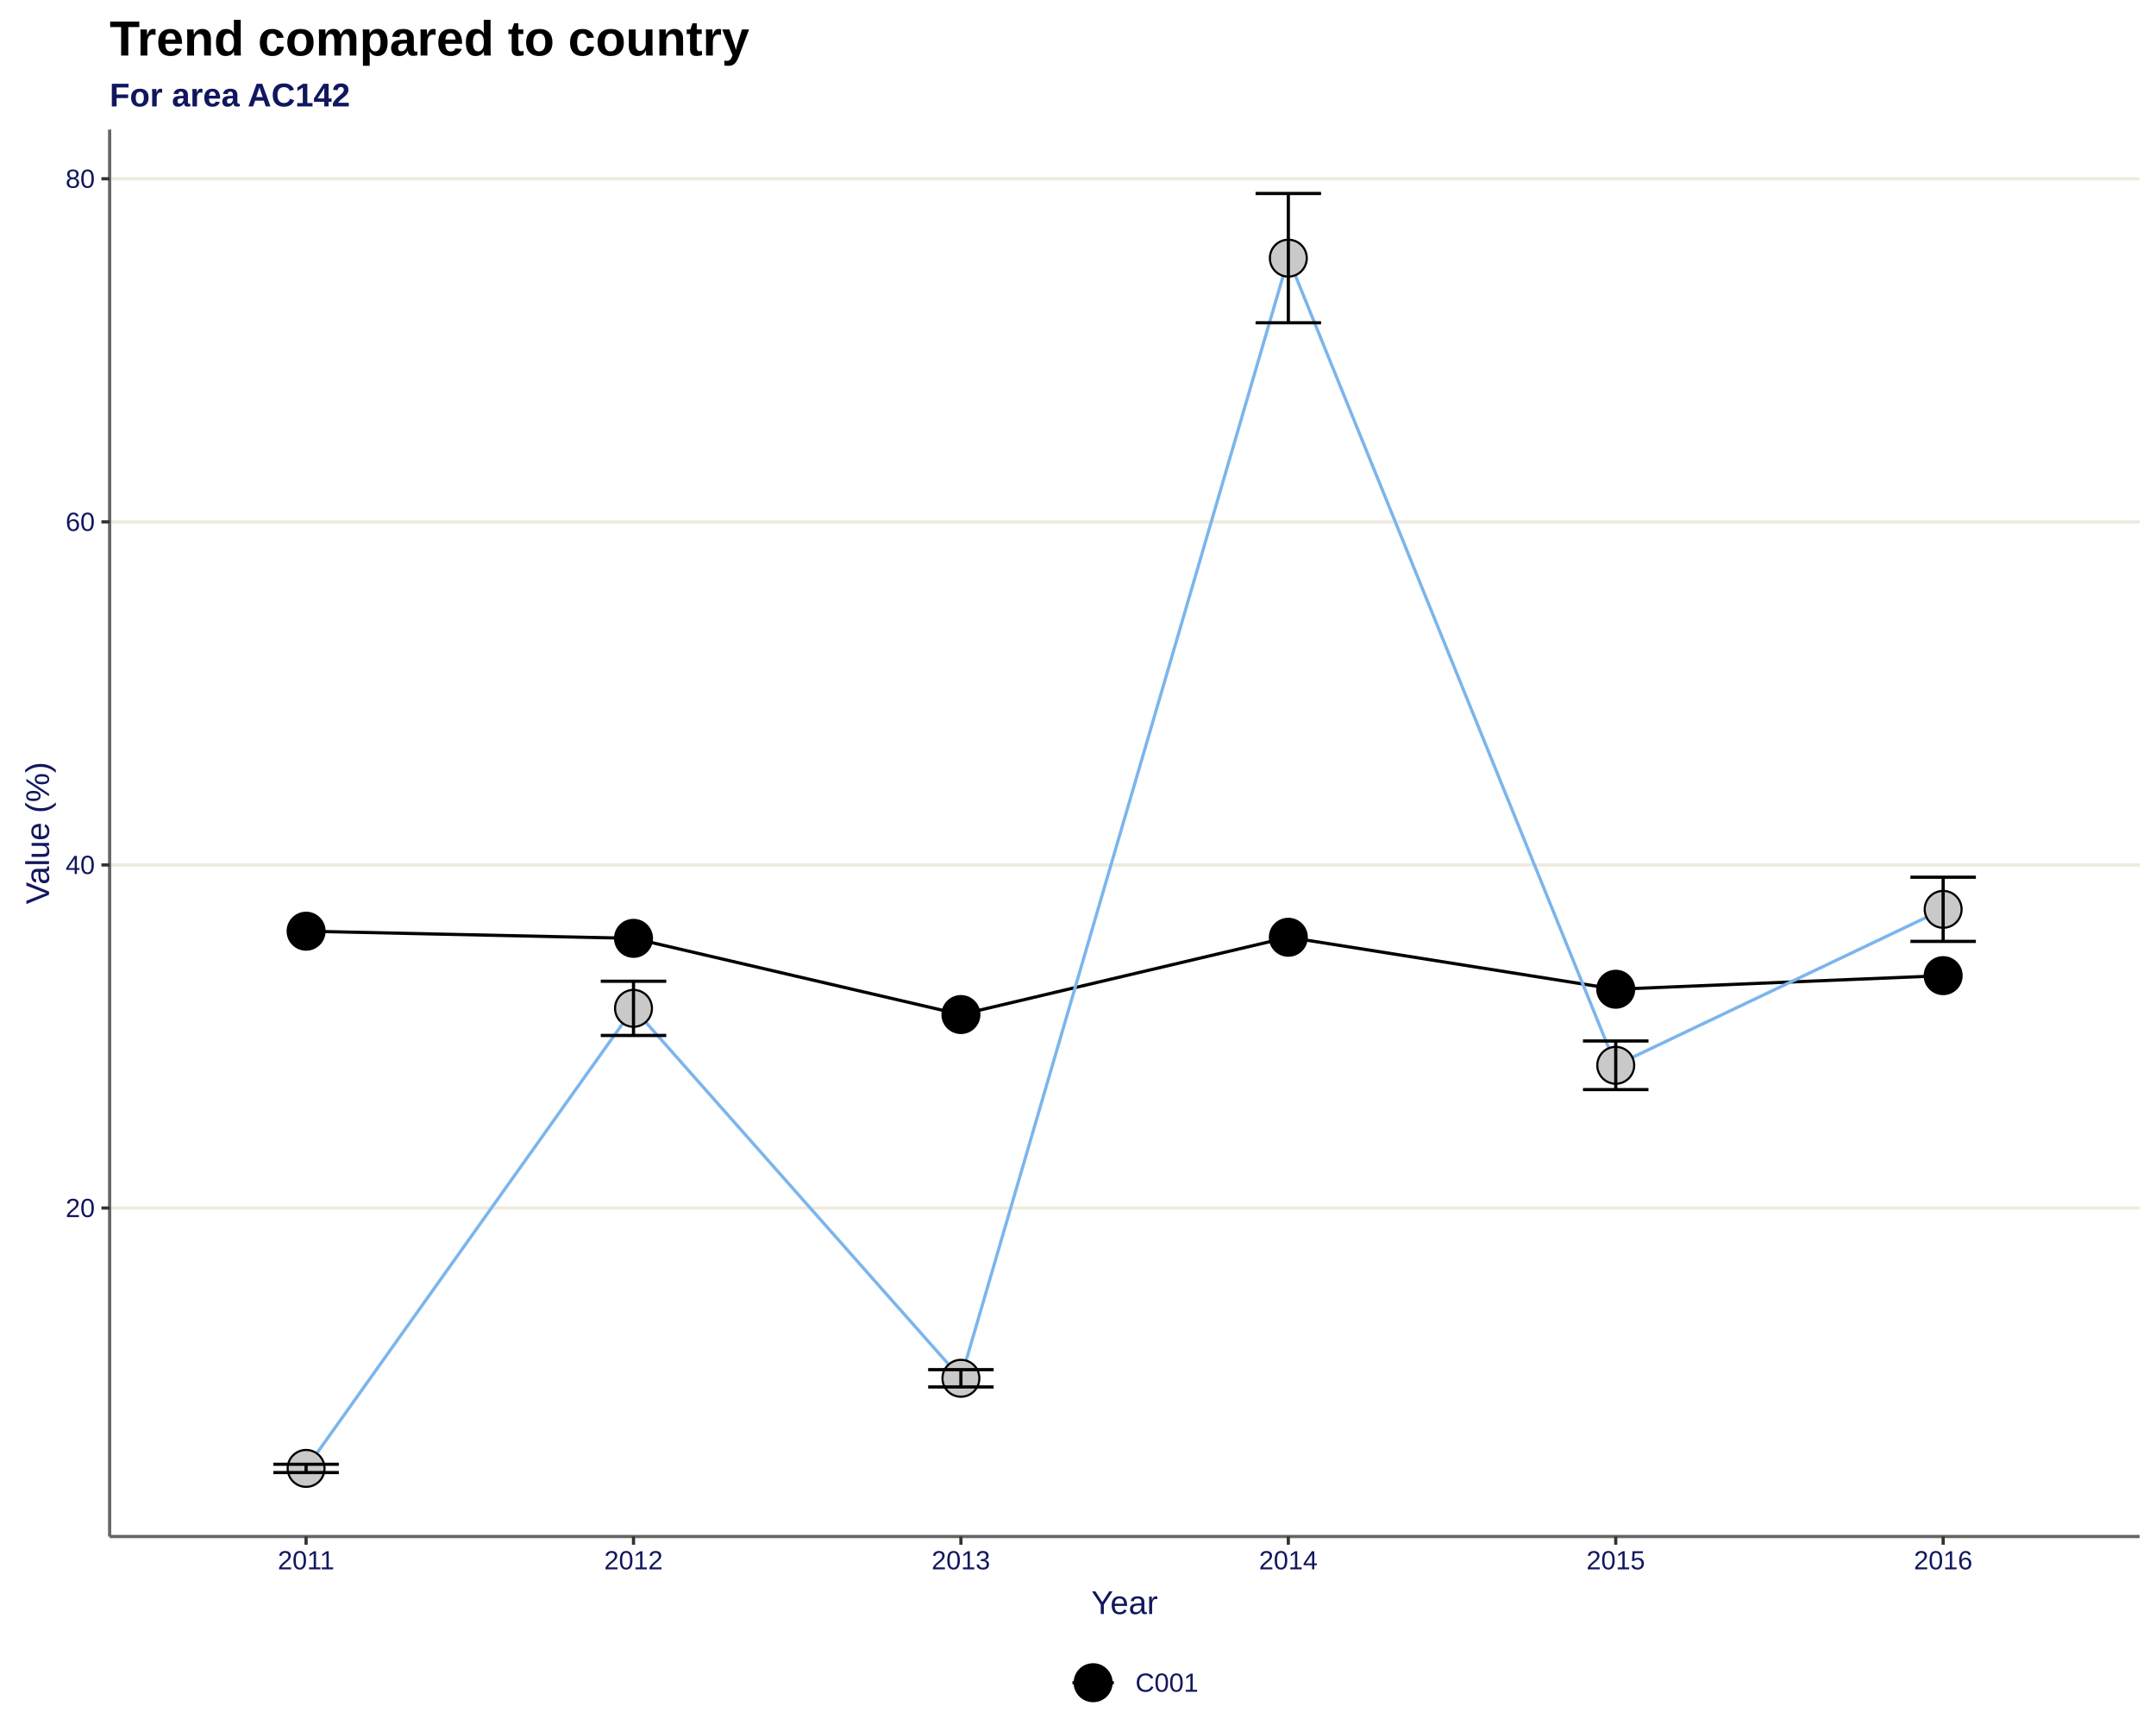
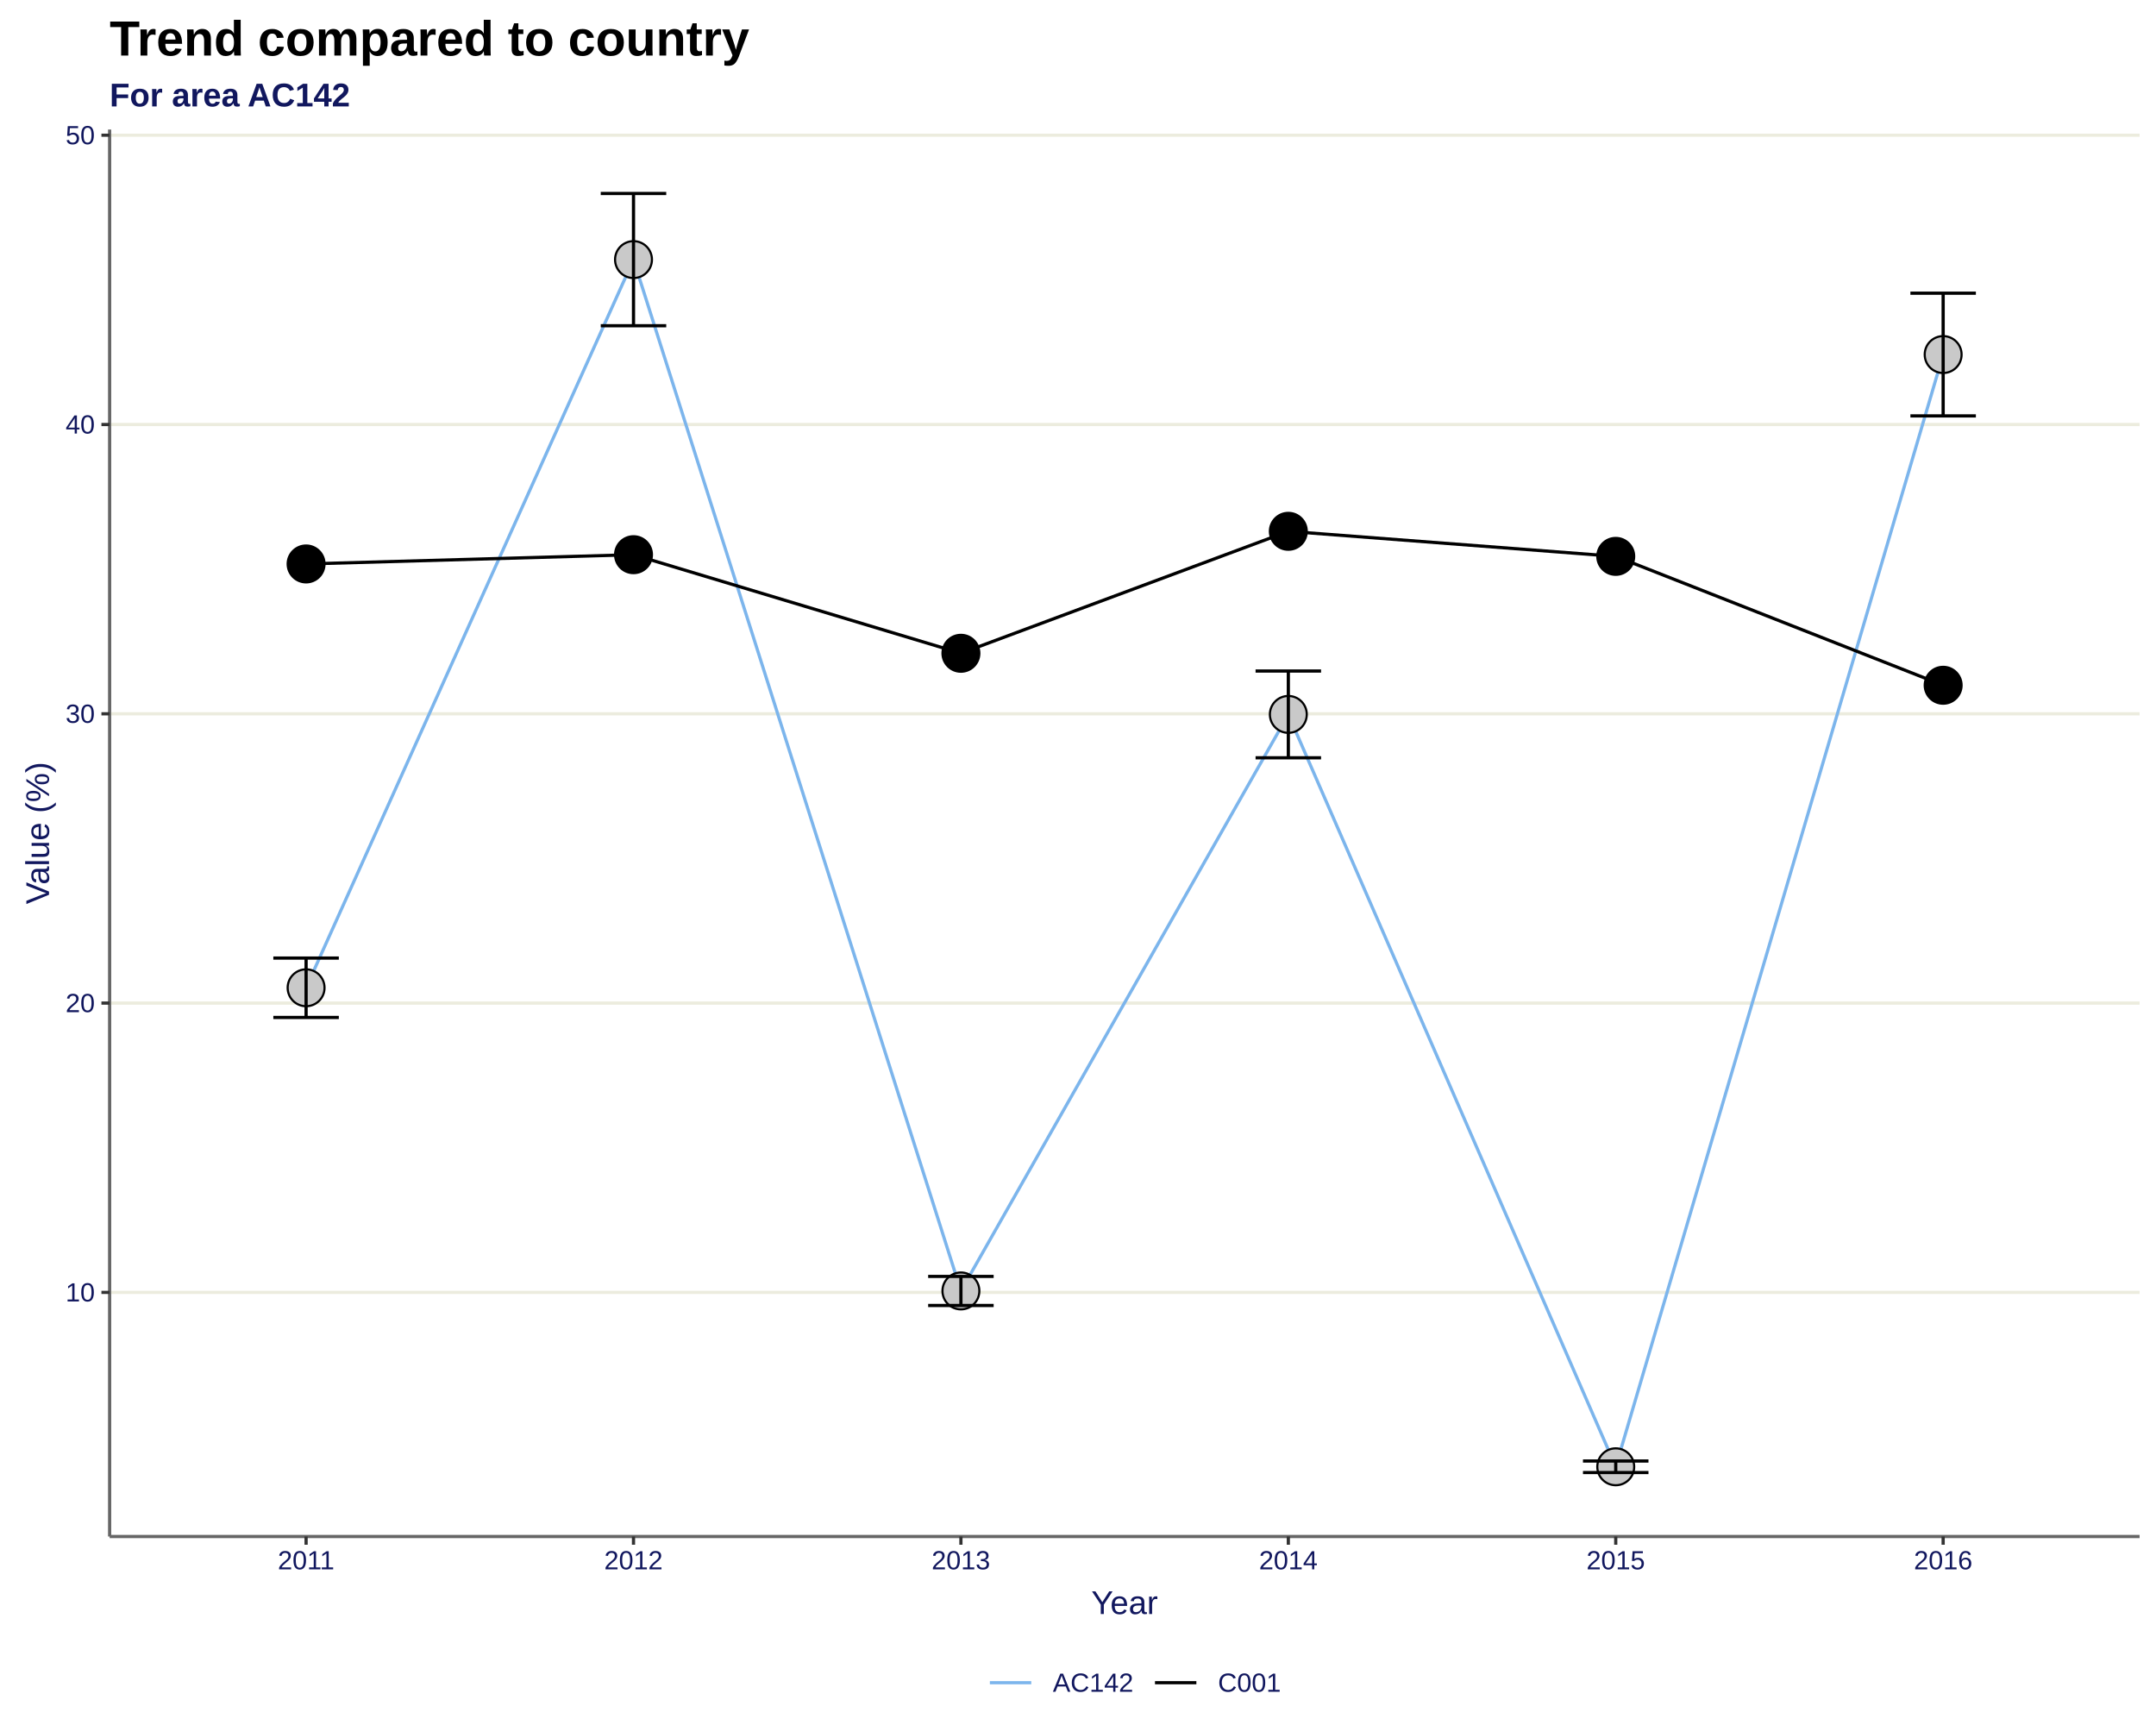
<svg xmlns="http://www.w3.org/2000/svg" viewBox="0 0 720.00 576.00">
  <defs>
    <style type="text/css">
    line, polyline, polygon, path, rect, circle {
      fill: none;
      stroke: #000000;
      stroke-linecap: round;
      stroke-linejoin: round;
      stroke-miterlimit: 10.00;
    }
  </style>
  </defs>
  <rect width="100%" height="100%" style="stroke: none; fill: #FFFFFF;" />
  <defs>
    <clipPath id="cpMzYuNjF8NzE0LjUyfDUxMy4wNnw0My4yNg==">
      <rect x="36.61" y="43.26" width="677.91" height="469.80" />
    </clipPath>
  </defs>
-   <polyline points="36.61,403.38 714.52,403.38 " style="stroke-width: 1.07; stroke: #ECECDE; stroke-linecap: butt;" clip-path="url(#cpMzYuNjF8NzE0LjUyfDUxMy4wNnw0My4yNg==)" />
-   <polyline points="36.61,288.82 714.52,288.82 " style="stroke-width: 1.07; stroke: #ECECDE; stroke-linecap: butt;" clip-path="url(#cpMzYuNjF8NzE0LjUyfDUxMy4wNnw0My4yNg==)" />
-   <polyline points="36.61,174.26 714.52,174.26 " style="stroke-width: 1.07; stroke: #ECECDE; stroke-linecap: butt;" clip-path="url(#cpMzYuNjF8NzE0LjUyfDUxMy4wNnw0My4yNg==)" />
-   <polyline points="36.61,59.69 714.52,59.69 " style="stroke-width: 1.07; stroke: #ECECDE; stroke-linecap: butt;" clip-path="url(#cpMzYuNjF8NzE0LjUyfDUxMy4wNnw0My4yNg==)" />
-   <polyline points="102.22,310.94 211.56,313.33 320.90,338.77 430.24,312.97 539.58,330.32 648.92,325.78 " style="stroke-width: 1.07; stroke-linecap: butt;" clip-path="url(#cpMzYuNjF8NzE0LjUyfDUxMy4wNnw0My4yNg==)" />
-   <circle cx="102.22" cy="310.94" r="4.62pt" style="stroke-width: 0.71; fill: #000000;" clip-path="url(#cpMzYuNjF8NzE0LjUyfDUxMy4wNnw0My4yNg==)" />
-   <circle cx="211.56" cy="313.33" r="4.62pt" style="stroke-width: 0.71; fill: #000000;" clip-path="url(#cpMzYuNjF8NzE0LjUyfDUxMy4wNnw0My4yNg==)" />
-   <circle cx="320.90" cy="338.77" r="4.62pt" style="stroke-width: 0.71; fill: #000000;" clip-path="url(#cpMzYuNjF8NzE0LjUyfDUxMy4wNnw0My4yNg==)" />
-   <circle cx="430.24" cy="312.97" r="4.62pt" style="stroke-width: 0.71; fill: #000000;" clip-path="url(#cpMzYuNjF8NzE0LjUyfDUxMy4wNnw0My4yNg==)" />
-   <circle cx="539.58" cy="330.32" r="4.62pt" style="stroke-width: 0.71; fill: #000000;" clip-path="url(#cpMzYuNjF8NzE0LjUyfDUxMy4wNnw0My4yNg==)" />
-   <circle cx="648.92" cy="325.78" r="4.62pt" style="stroke-width: 0.71; fill: #000000;" clip-path="url(#cpMzYuNjF8NzE0LjUyfDUxMy4wNnw0My4yNg==)" />
-   <polyline points="102.22,490.32 211.56,336.70 320.90,460.23 430.24,86.20 539.58,355.72 648.92,303.64 " style="stroke-width: 1.07; stroke: #7CB5EC; stroke-linecap: butt;" clip-path="url(#cpMzYuNjF8NzE0LjUyfDUxMy4wNnw0My4yNg==)" />
-   <circle cx="102.22" cy="490.32" r="4.62pt" style="stroke-width: 0.71; fill: #C9C9C9;" clip-path="url(#cpMzYuNjF8NzE0LjUyfDUxMy4wNnw0My4yNg==)" />
-   <circle cx="211.56" cy="336.70" r="4.62pt" style="stroke-width: 0.71; fill: #C9C9C9;" clip-path="url(#cpMzYuNjF8NzE0LjUyfDUxMy4wNnw0My4yNg==)" />
-   <circle cx="320.90" cy="460.23" r="4.62pt" style="stroke-width: 0.71; fill: #C9C9C9;" clip-path="url(#cpMzYuNjF8NzE0LjUyfDUxMy4wNnw0My4yNg==)" />
-   <circle cx="430.24" cy="86.20" r="4.62pt" style="stroke-width: 0.71; fill: #C9C9C9;" clip-path="url(#cpMzYuNjF8NzE0LjUyfDUxMy4wNnw0My4yNg==)" />
-   <circle cx="539.58" cy="355.72" r="4.62pt" style="stroke-width: 0.71; fill: #C9C9C9;" clip-path="url(#cpMzYuNjF8NzE0LjUyfDUxMy4wNnw0My4yNg==)" />
-   <circle cx="648.92" cy="303.64" r="4.62pt" style="stroke-width: 0.71; fill: #C9C9C9;" clip-path="url(#cpMzYuNjF8NzE0LjUyfDUxMy4wNnw0My4yNg==)" />
-   <polyline points="91.28,488.94 113.15,488.94 " style="stroke-width: 1.07; stroke-linecap: butt;" clip-path="url(#cpMzYuNjF8NzE0LjUyfDUxMy4wNnw0My4yNg==)" />
-   <polyline points="102.22,488.94 102.22,491.70 " style="stroke-width: 1.07; stroke-linecap: butt;" clip-path="url(#cpMzYuNjF8NzE0LjUyfDUxMy4wNnw0My4yNg==)" />
-   <polyline points="91.28,491.70 113.15,491.70 " style="stroke-width: 1.07; stroke-linecap: butt;" clip-path="url(#cpMzYuNjF8NzE0LjUyfDUxMy4wNnw0My4yNg==)" />
-   <polyline points="200.62,327.64 222.49,327.64 " style="stroke-width: 1.07; stroke-linecap: butt;" clip-path="url(#cpMzYuNjF8NzE0LjUyfDUxMy4wNnw0My4yNg==)" />
-   <polyline points="211.56,327.64 211.56,345.76 " style="stroke-width: 1.07; stroke-linecap: butt;" clip-path="url(#cpMzYuNjF8NzE0LjUyfDUxMy4wNnw0My4yNg==)" />
-   <polyline points="200.62,345.76 222.49,345.76 " style="stroke-width: 1.07; stroke-linecap: butt;" clip-path="url(#cpMzYuNjF8NzE0LjUyfDUxMy4wNnw0My4yNg==)" />
-   <polyline points="309.96,457.35 331.83,457.35 " style="stroke-width: 1.07; stroke-linecap: butt;" clip-path="url(#cpMzYuNjF8NzE0LjUyfDUxMy4wNnw0My4yNg==)" />
-   <polyline points="320.90,457.35 320.90,463.12 " style="stroke-width: 1.07; stroke-linecap: butt;" clip-path="url(#cpMzYuNjF8NzE0LjUyfDUxMy4wNnw0My4yNg==)" />
-   <polyline points="309.96,463.12 331.83,463.12 " style="stroke-width: 1.07; stroke-linecap: butt;" clip-path="url(#cpMzYuNjF8NzE0LjUyfDUxMy4wNnw0My4yNg==)" />
-   <polyline points="419.30,64.61 441.17,64.61 " style="stroke-width: 1.07; stroke-linecap: butt;" clip-path="url(#cpMzYuNjF8NzE0LjUyfDUxMy4wNnw0My4yNg==)" />
-   <polyline points="430.24,64.61 430.24,107.78 " style="stroke-width: 1.07; stroke-linecap: butt;" clip-path="url(#cpMzYuNjF8NzE0LjUyfDUxMy4wNnw0My4yNg==)" />
-   <polyline points="419.30,107.78 441.17,107.78 " style="stroke-width: 1.07; stroke-linecap: butt;" clip-path="url(#cpMzYuNjF8NzE0LjUyfDUxMy4wNnw0My4yNg==)" />
-   <polyline points="528.64,347.60 550.51,347.60 " style="stroke-width: 1.07; stroke-linecap: butt;" clip-path="url(#cpMzYuNjF8NzE0LjUyfDUxMy4wNnw0My4yNg==)" />
-   <polyline points="539.58,347.60 539.58,363.83 " style="stroke-width: 1.07; stroke-linecap: butt;" clip-path="url(#cpMzYuNjF8NzE0LjUyfDUxMy4wNnw0My4yNg==)" />
-   <polyline points="528.64,363.83 550.51,363.83 " style="stroke-width: 1.07; stroke-linecap: butt;" clip-path="url(#cpMzYuNjF8NzE0LjUyfDUxMy4wNnw0My4yNg==)" />
-   <polyline points="637.98,292.92 659.85,292.92 " style="stroke-width: 1.07; stroke-linecap: butt;" clip-path="url(#cpMzYuNjF8NzE0LjUyfDUxMy4wNnw0My4yNg==)" />
-   <polyline points="648.92,292.92 648.92,314.35 " style="stroke-width: 1.07; stroke-linecap: butt;" clip-path="url(#cpMzYuNjF8NzE0LjUyfDUxMy4wNnw0My4yNg==)" />
-   <polyline points="637.98,314.35 659.85,314.35 " style="stroke-width: 1.07; stroke-linecap: butt;" clip-path="url(#cpMzYuNjF8NzE0LjUyfDUxMy4wNnw0My4yNg==)" />
+   <polyline points="36.61,431.55 714.52,431.55 " style="stroke-width: 1.07; stroke: #ECECDE; stroke-linecap: butt;" clip-path="url(#cpMzYuNjF8NzE0LjUyfDUxMy4wNnw0My4yNg==)" />
+   <polyline points="36.61,334.95 714.52,334.95 " style="stroke-width: 1.07; stroke: #ECECDE; stroke-linecap: butt;" clip-path="url(#cpMzYuNjF8NzE0LjUyfDUxMy4wNnw0My4yNg==)" />
+   <polyline points="36.61,238.35 714.52,238.35 " style="stroke-width: 1.07; stroke: #ECECDE; stroke-linecap: butt;" clip-path="url(#cpMzYuNjF8NzE0LjUyfDUxMy4wNnw0My4yNg==)" />
+   <polyline points="36.61,141.75 714.52,141.75 " style="stroke-width: 1.07; stroke: #ECECDE; stroke-linecap: butt;" clip-path="url(#cpMzYuNjF8NzE0LjUyfDUxMy4wNnw0My4yNg==)" />
+   <polyline points="36.61,45.15 714.52,45.15 " style="stroke-width: 1.07; stroke: #ECECDE; stroke-linecap: butt;" clip-path="url(#cpMzYuNjF8NzE0LjUyfDUxMy4wNnw0My4yNg==)" />
+   <polyline points="102.22,329.83 211.56,86.68 320.90,431.06 430.24,238.55 539.58,489.78 648.92,118.39 " style="stroke-width: 1.07; stroke: #7CB5EC; stroke-linecap: butt;" clip-path="url(#cpMzYuNjF8NzE0LjUyfDUxMy4wNnw0My4yNg==)" />
+   <polyline points="102.22,188.31 211.56,185.22 320.90,218.14 430.24,177.41 539.58,185.78 648.92,228.82 " style="stroke-width: 1.07; stroke-linecap: butt;" clip-path="url(#cpMzYuNjF8NzE0LjUyfDUxMy4wNnw0My4yNg==)" />
+   <circle cx="102.22" cy="188.31" r="4.62pt" style="stroke-width: 0.71; fill: #000000;" clip-path="url(#cpMzYuNjF8NzE0LjUyfDUxMy4wNnw0My4yNg==)" />
+   <circle cx="211.56" cy="185.22" r="4.62pt" style="stroke-width: 0.71; fill: #000000;" clip-path="url(#cpMzYuNjF8NzE0LjUyfDUxMy4wNnw0My4yNg==)" />
+   <circle cx="320.90" cy="218.14" r="4.62pt" style="stroke-width: 0.71; fill: #000000;" clip-path="url(#cpMzYuNjF8NzE0LjUyfDUxMy4wNnw0My4yNg==)" />
+   <circle cx="430.24" cy="177.41" r="4.62pt" style="stroke-width: 0.71; fill: #000000;" clip-path="url(#cpMzYuNjF8NzE0LjUyfDUxMy4wNnw0My4yNg==)" />
+   <circle cx="539.58" cy="185.78" r="4.62pt" style="stroke-width: 0.71; fill: #000000;" clip-path="url(#cpMzYuNjF8NzE0LjUyfDUxMy4wNnw0My4yNg==)" />
+   <circle cx="648.92" cy="228.82" r="4.62pt" style="stroke-width: 0.71; fill: #000000;" clip-path="url(#cpMzYuNjF8NzE0LjUyfDUxMy4wNnw0My4yNg==)" />
+   <circle cx="102.22" cy="329.83" r="4.62pt" style="stroke-width: 0.71; fill: #C9C9C9;" clip-path="url(#cpMzYuNjF8NzE0LjUyfDUxMy4wNnw0My4yNg==)" />
+   <circle cx="211.56" cy="86.68" r="4.62pt" style="stroke-width: 0.71; fill: #C9C9C9;" clip-path="url(#cpMzYuNjF8NzE0LjUyfDUxMy4wNnw0My4yNg==)" />
+   <circle cx="320.90" cy="431.06" r="4.62pt" style="stroke-width: 0.71; fill: #C9C9C9;" clip-path="url(#cpMzYuNjF8NzE0LjUyfDUxMy4wNnw0My4yNg==)" />
+   <circle cx="430.24" cy="238.55" r="4.62pt" style="stroke-width: 0.71; fill: #C9C9C9;" clip-path="url(#cpMzYuNjF8NzE0LjUyfDUxMy4wNnw0My4yNg==)" />
+   <circle cx="539.58" cy="489.78" r="4.62pt" style="stroke-width: 0.71; fill: #C9C9C9;" clip-path="url(#cpMzYuNjF8NzE0LjUyfDUxMy4wNnw0My4yNg==)" />
+   <circle cx="648.92" cy="118.39" r="4.62pt" style="stroke-width: 0.71; fill: #C9C9C9;" clip-path="url(#cpMzYuNjF8NzE0LjUyfDUxMy4wNnw0My4yNg==)" />
+   <polyline points="91.28,319.91 113.15,319.91 " style="stroke-width: 1.07; stroke-linecap: butt;" clip-path="url(#cpMzYuNjF8NzE0LjUyfDUxMy4wNnw0My4yNg==)" />
+   <polyline points="102.22,319.91 102.22,339.75 " style="stroke-width: 1.07; stroke-linecap: butt;" clip-path="url(#cpMzYuNjF8NzE0LjUyfDUxMy4wNnw0My4yNg==)" />
+   <polyline points="91.28,339.75 113.15,339.75 " style="stroke-width: 1.07; stroke-linecap: butt;" clip-path="url(#cpMzYuNjF8NzE0LjUyfDUxMy4wNnw0My4yNg==)" />
+   <polyline points="200.62,64.61 222.49,64.61 " style="stroke-width: 1.07; stroke-linecap: butt;" clip-path="url(#cpMzYuNjF8NzE0LjUyfDUxMy4wNnw0My4yNg==)" />
+   <polyline points="211.56,64.61 211.56,108.76 " style="stroke-width: 1.07; stroke-linecap: butt;" clip-path="url(#cpMzYuNjF8NzE0LjUyfDUxMy4wNnw0My4yNg==)" />
+   <polyline points="200.62,108.76 222.49,108.76 " style="stroke-width: 1.07; stroke-linecap: butt;" clip-path="url(#cpMzYuNjF8NzE0LjUyfDUxMy4wNnw0My4yNg==)" />
+   <polyline points="309.96,426.21 331.83,426.21 " style="stroke-width: 1.07; stroke-linecap: butt;" clip-path="url(#cpMzYuNjF8NzE0LjUyfDUxMy4wNnw0My4yNg==)" />
+   <polyline points="320.90,426.21 320.90,435.92 " style="stroke-width: 1.07; stroke-linecap: butt;" clip-path="url(#cpMzYuNjF8NzE0LjUyfDUxMy4wNnw0My4yNg==)" />
+   <polyline points="309.96,435.92 331.83,435.92 " style="stroke-width: 1.07; stroke-linecap: butt;" clip-path="url(#cpMzYuNjF8NzE0LjUyfDUxMy4wNnw0My4yNg==)" />
+   <polyline points="419.30,224.07 441.17,224.07 " style="stroke-width: 1.07; stroke-linecap: butt;" clip-path="url(#cpMzYuNjF8NzE0LjUyfDUxMy4wNnw0My4yNg==)" />
+   <polyline points="430.24,224.07 430.24,253.03 " style="stroke-width: 1.07; stroke-linecap: butt;" clip-path="url(#cpMzYuNjF8NzE0LjUyfDUxMy4wNnw0My4yNg==)" />
+   <polyline points="419.30,253.03 441.17,253.03 " style="stroke-width: 1.07; stroke-linecap: butt;" clip-path="url(#cpMzYuNjF8NzE0LjUyfDUxMy4wNnw0My4yNg==)" />
+   <polyline points="528.64,487.86 550.51,487.86 " style="stroke-width: 1.07; stroke-linecap: butt;" clip-path="url(#cpMzYuNjF8NzE0LjUyfDUxMy4wNnw0My4yNg==)" />
+   <polyline points="539.58,487.86 539.58,491.70 " style="stroke-width: 1.07; stroke-linecap: butt;" clip-path="url(#cpMzYuNjF8NzE0LjUyfDUxMy4wNnw0My4yNg==)" />
+   <polyline points="528.64,491.70 550.51,491.70 " style="stroke-width: 1.07; stroke-linecap: butt;" clip-path="url(#cpMzYuNjF8NzE0LjUyfDUxMy4wNnw0My4yNg==)" />
+   <polyline points="637.98,97.90 659.85,97.90 " style="stroke-width: 1.07; stroke-linecap: butt;" clip-path="url(#cpMzYuNjF8NzE0LjUyfDUxMy4wNnw0My4yNg==)" />
+   <polyline points="648.92,97.90 648.92,138.87 " style="stroke-width: 1.07; stroke-linecap: butt;" clip-path="url(#cpMzYuNjF8NzE0LjUyfDUxMy4wNnw0My4yNg==)" />
+   <polyline points="637.98,138.87 659.85,138.87 " style="stroke-width: 1.07; stroke-linecap: butt;" clip-path="url(#cpMzYuNjF8NzE0LjUyfDUxMy4wNnw0My4yNg==)" />
  <defs>
    <clipPath id="cpMC4wMHw3MjAuMDB8NTc2LjAwfDAuMDA=">
      <rect x="0.00" y="0.00" width="720.00" height="576.00" />
    </clipPath>
  </defs>
  <polyline points="36.61,513.06 36.61,43.26 " style="stroke-width: 1.07; stroke: #666666; stroke-linecap: butt;" clip-path="url(#cpMC4wMHw3MjAuMDB8NTc2LjAwfDAuMDA=)" />
  <g clip-path="url(#cpMC4wMHw3MjAuMDB8NTc2LjAwfDAuMDA=)">
-     <text x="21.90" y="406.40" style="font-size: 8.80px; fill: #11175E; font-family: Liberation Sans;" textLength="9.78px" lengthAdjust="spacingAndGlyphs">20</text>
+     <text x="21.90" y="434.57" style="font-size: 8.80px; fill: #11175E; font-family: Liberation Sans;" textLength="9.78px" lengthAdjust="spacingAndGlyphs">10</text>
  </g>
  <g clip-path="url(#cpMC4wMHw3MjAuMDB8NTc2LjAwfDAuMDA=)">
-     <text x="21.90" y="291.84" style="font-size: 8.80px; fill: #11175E; font-family: Liberation Sans;" textLength="9.78px" lengthAdjust="spacingAndGlyphs">40</text>
+     <text x="21.90" y="337.97" style="font-size: 8.80px; fill: #11175E; font-family: Liberation Sans;" textLength="9.78px" lengthAdjust="spacingAndGlyphs">20</text>
  </g>
  <g clip-path="url(#cpMC4wMHw3MjAuMDB8NTc2LjAwfDAuMDA=)">
-     <text x="21.90" y="177.28" style="font-size: 8.80px; fill: #11175E; font-family: Liberation Sans;" textLength="9.78px" lengthAdjust="spacingAndGlyphs">60</text>
+     <text x="21.90" y="241.37" style="font-size: 8.80px; fill: #11175E; font-family: Liberation Sans;" textLength="9.78px" lengthAdjust="spacingAndGlyphs">30</text>
  </g>
  <g clip-path="url(#cpMC4wMHw3MjAuMDB8NTc2LjAwfDAuMDA=)">
-     <text x="21.90" y="62.72" style="font-size: 8.80px; fill: #11175E; font-family: Liberation Sans;" textLength="9.78px" lengthAdjust="spacingAndGlyphs">80</text>
+     <text x="21.90" y="144.77" style="font-size: 8.80px; fill: #11175E; font-family: Liberation Sans;" textLength="9.78px" lengthAdjust="spacingAndGlyphs">40</text>
  </g>
-   <polyline points="33.87,403.38 36.61,403.38 " style="stroke-width: 1.07; stroke: #333333; stroke-linecap: butt;" clip-path="url(#cpMC4wMHw3MjAuMDB8NTc2LjAwfDAuMDA=)" />
-   <polyline points="33.87,288.82 36.61,288.82 " style="stroke-width: 1.07; stroke: #333333; stroke-linecap: butt;" clip-path="url(#cpMC4wMHw3MjAuMDB8NTc2LjAwfDAuMDA=)" />
-   <polyline points="33.87,174.26 36.61,174.26 " style="stroke-width: 1.07; stroke: #333333; stroke-linecap: butt;" clip-path="url(#cpMC4wMHw3MjAuMDB8NTc2LjAwfDAuMDA=)" />
-   <polyline points="33.87,59.69 36.61,59.69 " style="stroke-width: 1.07; stroke: #333333; stroke-linecap: butt;" clip-path="url(#cpMC4wMHw3MjAuMDB8NTc2LjAwfDAuMDA=)" />
+   <g clip-path="url(#cpMC4wMHw3MjAuMDB8NTc2LjAwfDAuMDA=)">
+     <text x="21.90" y="48.17" style="font-size: 8.80px; fill: #11175E; font-family: Liberation Sans;" textLength="9.78px" lengthAdjust="spacingAndGlyphs">50</text>
+   </g>
+   <polyline points="33.87,431.55 36.61,431.55 " style="stroke-width: 1.07; stroke: #333333; stroke-linecap: butt;" clip-path="url(#cpMC4wMHw3MjAuMDB8NTc2LjAwfDAuMDA=)" />
+   <polyline points="33.87,334.95 36.61,334.95 " style="stroke-width: 1.07; stroke: #333333; stroke-linecap: butt;" clip-path="url(#cpMC4wMHw3MjAuMDB8NTc2LjAwfDAuMDA=)" />
+   <polyline points="33.87,238.35 36.61,238.35 " style="stroke-width: 1.07; stroke: #333333; stroke-linecap: butt;" clip-path="url(#cpMC4wMHw3MjAuMDB8NTc2LjAwfDAuMDA=)" />
+   <polyline points="33.87,141.75 36.61,141.75 " style="stroke-width: 1.07; stroke: #333333; stroke-linecap: butt;" clip-path="url(#cpMC4wMHw3MjAuMDB8NTc2LjAwfDAuMDA=)" />
+   <polyline points="33.87,45.15 36.61,45.15 " style="stroke-width: 1.07; stroke: #333333; stroke-linecap: butt;" clip-path="url(#cpMC4wMHw3MjAuMDB8NTc2LjAwfDAuMDA=)" />
  <polyline points="36.61,513.06 714.52,513.06 " style="stroke-width: 1.07; stroke: #666666; stroke-linecap: butt;" clip-path="url(#cpMC4wMHw3MjAuMDB8NTc2LjAwfDAuMDA=)" />
  <polyline points="102.22,515.80 102.22,513.06 " style="stroke-width: 1.07; stroke: #333333; stroke-linecap: butt;" clip-path="url(#cpMC4wMHw3MjAuMDB8NTc2LjAwfDAuMDA=)" />
  <polyline points="211.56,515.80 211.56,513.06 " style="stroke-width: 1.07; stroke: #333333; stroke-linecap: butt;" clip-path="url(#cpMC4wMHw3MjAuMDB8NTc2LjAwfDAuMDA=)" />
  <polyline points="320.90,515.80 320.90,513.06 " style="stroke-width: 1.07; stroke: #333333; stroke-linecap: butt;" clip-path="url(#cpMC4wMHw3MjAuMDB8NTc2LjAwfDAuMDA=)" />
  <polyline points="430.24,515.80 430.24,513.06 " style="stroke-width: 1.07; stroke: #333333; stroke-linecap: butt;" clip-path="url(#cpMC4wMHw3MjAuMDB8NTc2LjAwfDAuMDA=)" />
  <polyline points="539.58,515.80 539.58,513.06 " style="stroke-width: 1.07; stroke: #333333; stroke-linecap: butt;" clip-path="url(#cpMC4wMHw3MjAuMDB8NTc2LjAwfDAuMDA=)" />
  <polyline points="648.92,515.80 648.92,513.06 " style="stroke-width: 1.07; stroke: #333333; stroke-linecap: butt;" clip-path="url(#cpMC4wMHw3MjAuMDB8NTc2LjAwfDAuMDA=)" />
  <g clip-path="url(#cpMC4wMHw3MjAuMDB8NTc2LjAwfDAuMDA=)">
    <text x="92.76" y="524.03" style="font-size: 8.80px; fill: #11175E; font-family: Liberation Sans;" textLength="18.91px" lengthAdjust="spacingAndGlyphs">2011</text>
  </g>
  <g clip-path="url(#cpMC4wMHw3MjAuMDB8NTc2LjAwfDAuMDA=)">
    <text x="201.77" y="524.03" style="font-size: 8.80px; fill: #11175E; font-family: Liberation Sans;" textLength="19.56px" lengthAdjust="spacingAndGlyphs">2012</text>
  </g>
  <g clip-path="url(#cpMC4wMHw3MjAuMDB8NTc2LjAwfDAuMDA=)">
    <text x="311.11" y="524.03" style="font-size: 8.80px; fill: #11175E; font-family: Liberation Sans;" textLength="19.56px" lengthAdjust="spacingAndGlyphs">2013</text>
  </g>
  <g clip-path="url(#cpMC4wMHw3MjAuMDB8NTc2LjAwfDAuMDA=)">
    <text x="420.45" y="524.03" style="font-size: 8.80px; fill: #11175E; font-family: Liberation Sans;" textLength="19.56px" lengthAdjust="spacingAndGlyphs">2014</text>
  </g>
  <g clip-path="url(#cpMC4wMHw3MjAuMDB8NTc2LjAwfDAuMDA=)">
    <text x="529.79" y="524.03" style="font-size: 8.80px; fill: #11175E; font-family: Liberation Sans;" textLength="19.56px" lengthAdjust="spacingAndGlyphs">2015</text>
  </g>
  <g clip-path="url(#cpMC4wMHw3MjAuMDB8NTc2LjAwfDAuMDA=)">
    <text x="639.14" y="524.03" style="font-size: 8.80px; fill: #11175E; font-family: Liberation Sans;" textLength="19.56px" lengthAdjust="spacingAndGlyphs">2016</text>
  </g>
  <g clip-path="url(#cpMC4wMHw3MjAuMDB8NTc2LjAwfDAuMDA=)">
    <text x="364.45" y="538.95" style="font-size: 11.00px; fill: #11175E; font-family: Liberation Sans;" textLength="22.23px" lengthAdjust="spacingAndGlyphs">Year</text>
  </g>
  <g clip-path="url(#cpMC4wMHw3MjAuMDB8NTc2LjAwfDAuMDA=)">
    <text transform="translate(16.37,301.91) rotate(-90)" style="font-size: 11.00px; fill: #11175E; font-family: Liberation Sans;" textLength="47.50px" lengthAdjust="spacingAndGlyphs">Value (%)</text>
  </g>
-   <rect x="350.93" y="553.24" width="49.27" height="17.28" style="stroke-width: 1.07; stroke: none; fill: #FFFFFF;" clip-path="url(#cpMC4wMHw3MjAuMDB8NTc2LjAwfDAuMDA=)" />
-   <rect x="356.41" y="553.24" width="17.28" height="17.28" style="stroke-width: 1.07; stroke: #FFFFFF;" clip-path="url(#cpMC4wMHw3MjAuMDB8NTc2LjAwfDAuMDA=)" />
-   <line x1="358.14" y1="561.88" x2="371.96" y2="561.88" style="stroke-width: 1.07; stroke-linecap: butt;" clip-path="url(#cpMC4wMHw3MjAuMDB8NTc2LjAwfDAuMDA=)" />
-   <circle cx="365.05" cy="561.88" r="4.62pt" style="stroke-width: 0.71; fill: #000000;" clip-path="url(#cpMC4wMHw3MjAuMDB8NTc2LjAwfDAuMDA=)" />
+   <rect x="323.36" y="553.24" width="104.42" height="17.28" style="stroke-width: 1.07; stroke: none; fill: #FFFFFF;" clip-path="url(#cpMC4wMHw3MjAuMDB8NTc2LjAwfDAuMDA=)" />
+   <rect x="328.84" y="553.24" width="17.28" height="17.28" style="stroke-width: 1.07; stroke: #FFFFFF;" clip-path="url(#cpMC4wMHw3MjAuMDB8NTc2LjAwfDAuMDA=)" />
+   <line x1="330.57" y1="561.88" x2="344.39" y2="561.88" style="stroke-width: 1.07; stroke: #7CB5EC; stroke-linecap: butt;" clip-path="url(#cpMC4wMHw3MjAuMDB8NTc2LjAwfDAuMDA=)" />
+   <rect x="383.98" y="553.24" width="17.28" height="17.28" style="stroke-width: 1.07; stroke: #FFFFFF;" clip-path="url(#cpMC4wMHw3MjAuMDB8NTc2LjAwfDAuMDA=)" />
+   <line x1="385.71" y1="561.88" x2="399.53" y2="561.88" style="stroke-width: 1.07; stroke-linecap: butt;" clip-path="url(#cpMC4wMHw3MjAuMDB8NTc2LjAwfDAuMDA=)" />
  <g clip-path="url(#cpMC4wMHw3MjAuMDB8NTc2LjAwfDAuMDA=)">
-     <text x="379.17" y="564.90" style="font-size: 8.80px; fill: #11175E; font-family: Liberation Sans;" textLength="21.03px" lengthAdjust="spacingAndGlyphs">C001</text>
+     <text x="351.60" y="564.90" style="font-size: 8.80px; fill: #11175E; font-family: Liberation Sans;" textLength="26.91px" lengthAdjust="spacingAndGlyphs">AC142</text>
+   </g>
+   <g clip-path="url(#cpMC4wMHw3MjAuMDB8NTc2LjAwfDAuMDA=)">
+     <text x="406.74" y="564.90" style="font-size: 8.80px; fill: #11175E; font-family: Liberation Sans;" textLength="21.03px" lengthAdjust="spacingAndGlyphs">C001</text>
  </g>
  <g clip-path="url(#cpMC4wMHw3MjAuMDB8NTc2LjAwfDAuMDA=)">
    <text x="36.61" y="35.54" style="font-size: 11.00px; font-weight: bold; fill: #11175E; font-family: Liberation Sans;" textLength="80.34px" lengthAdjust="spacingAndGlyphs">For area AC142</text>
  </g>
  <g clip-path="url(#cpMC4wMHw3MjAuMDB8NTc2LjAwfDAuMDA=)">
    <text x="36.61" y="18.55" style="font-size: 16.50px; font-weight: bold; font-family: Liberation Sans;" textLength="213.58px" lengthAdjust="spacingAndGlyphs">Trend compared to country</text>
  </g>
</svg>
